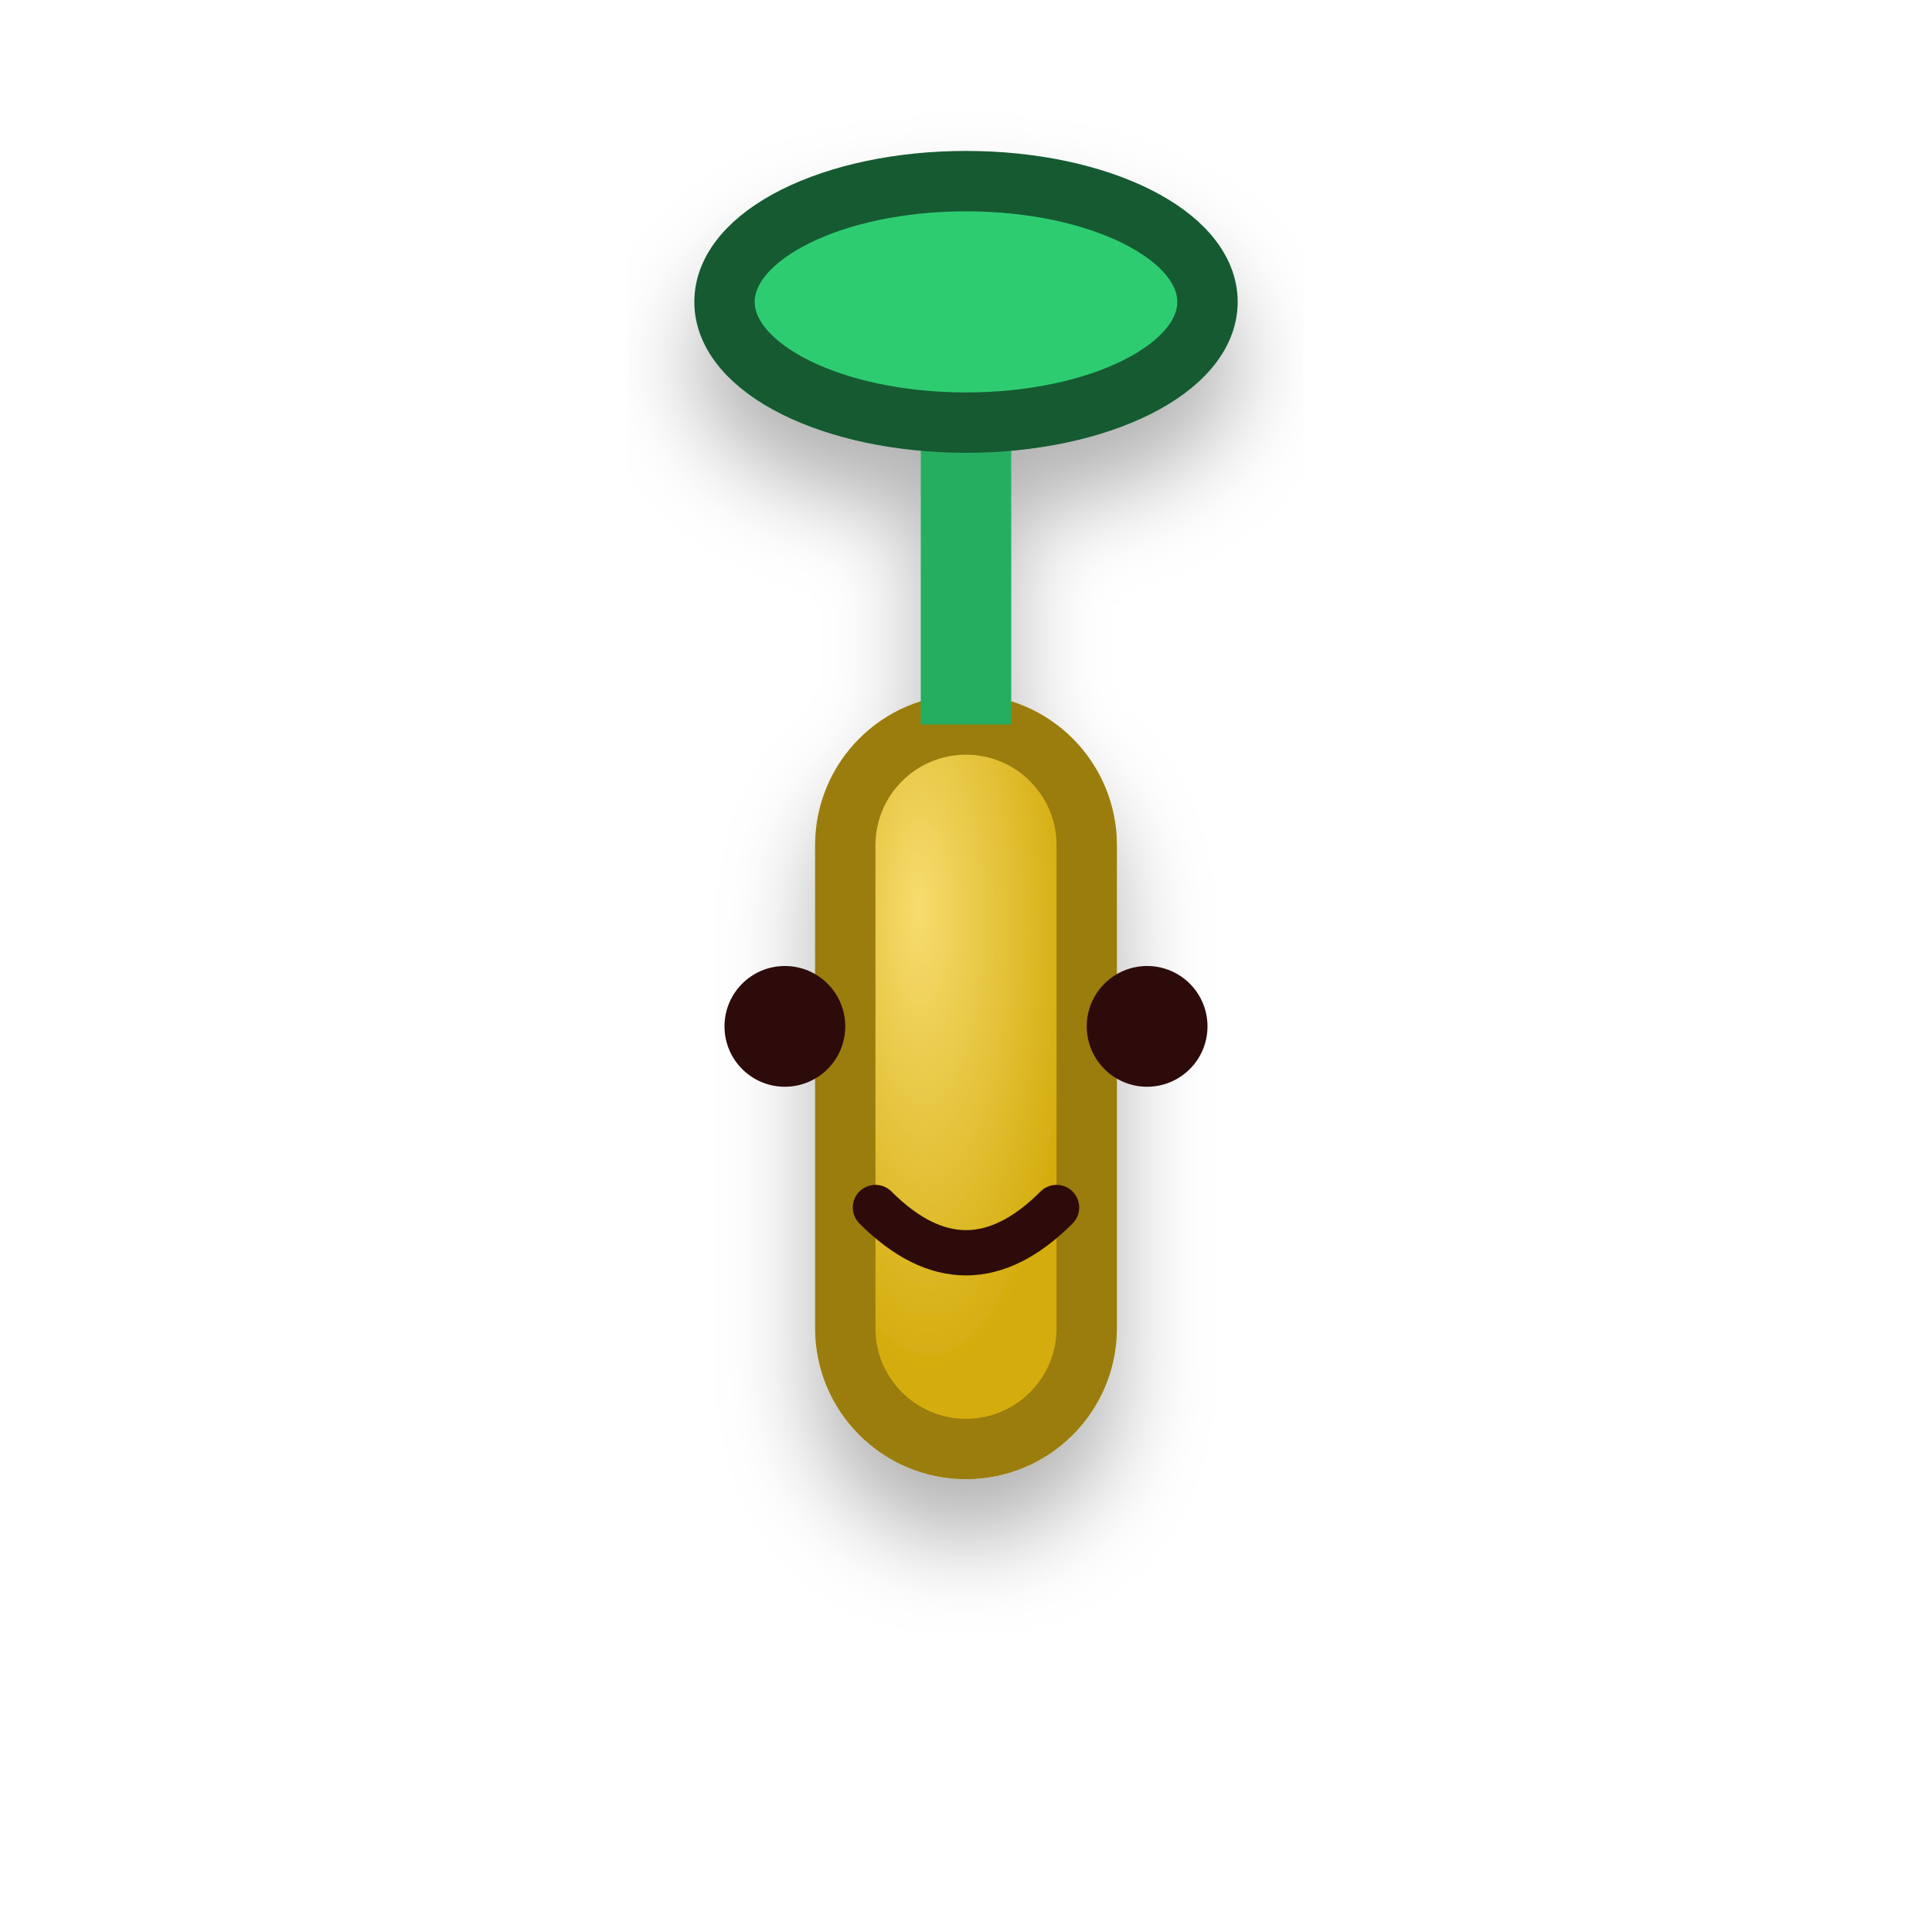
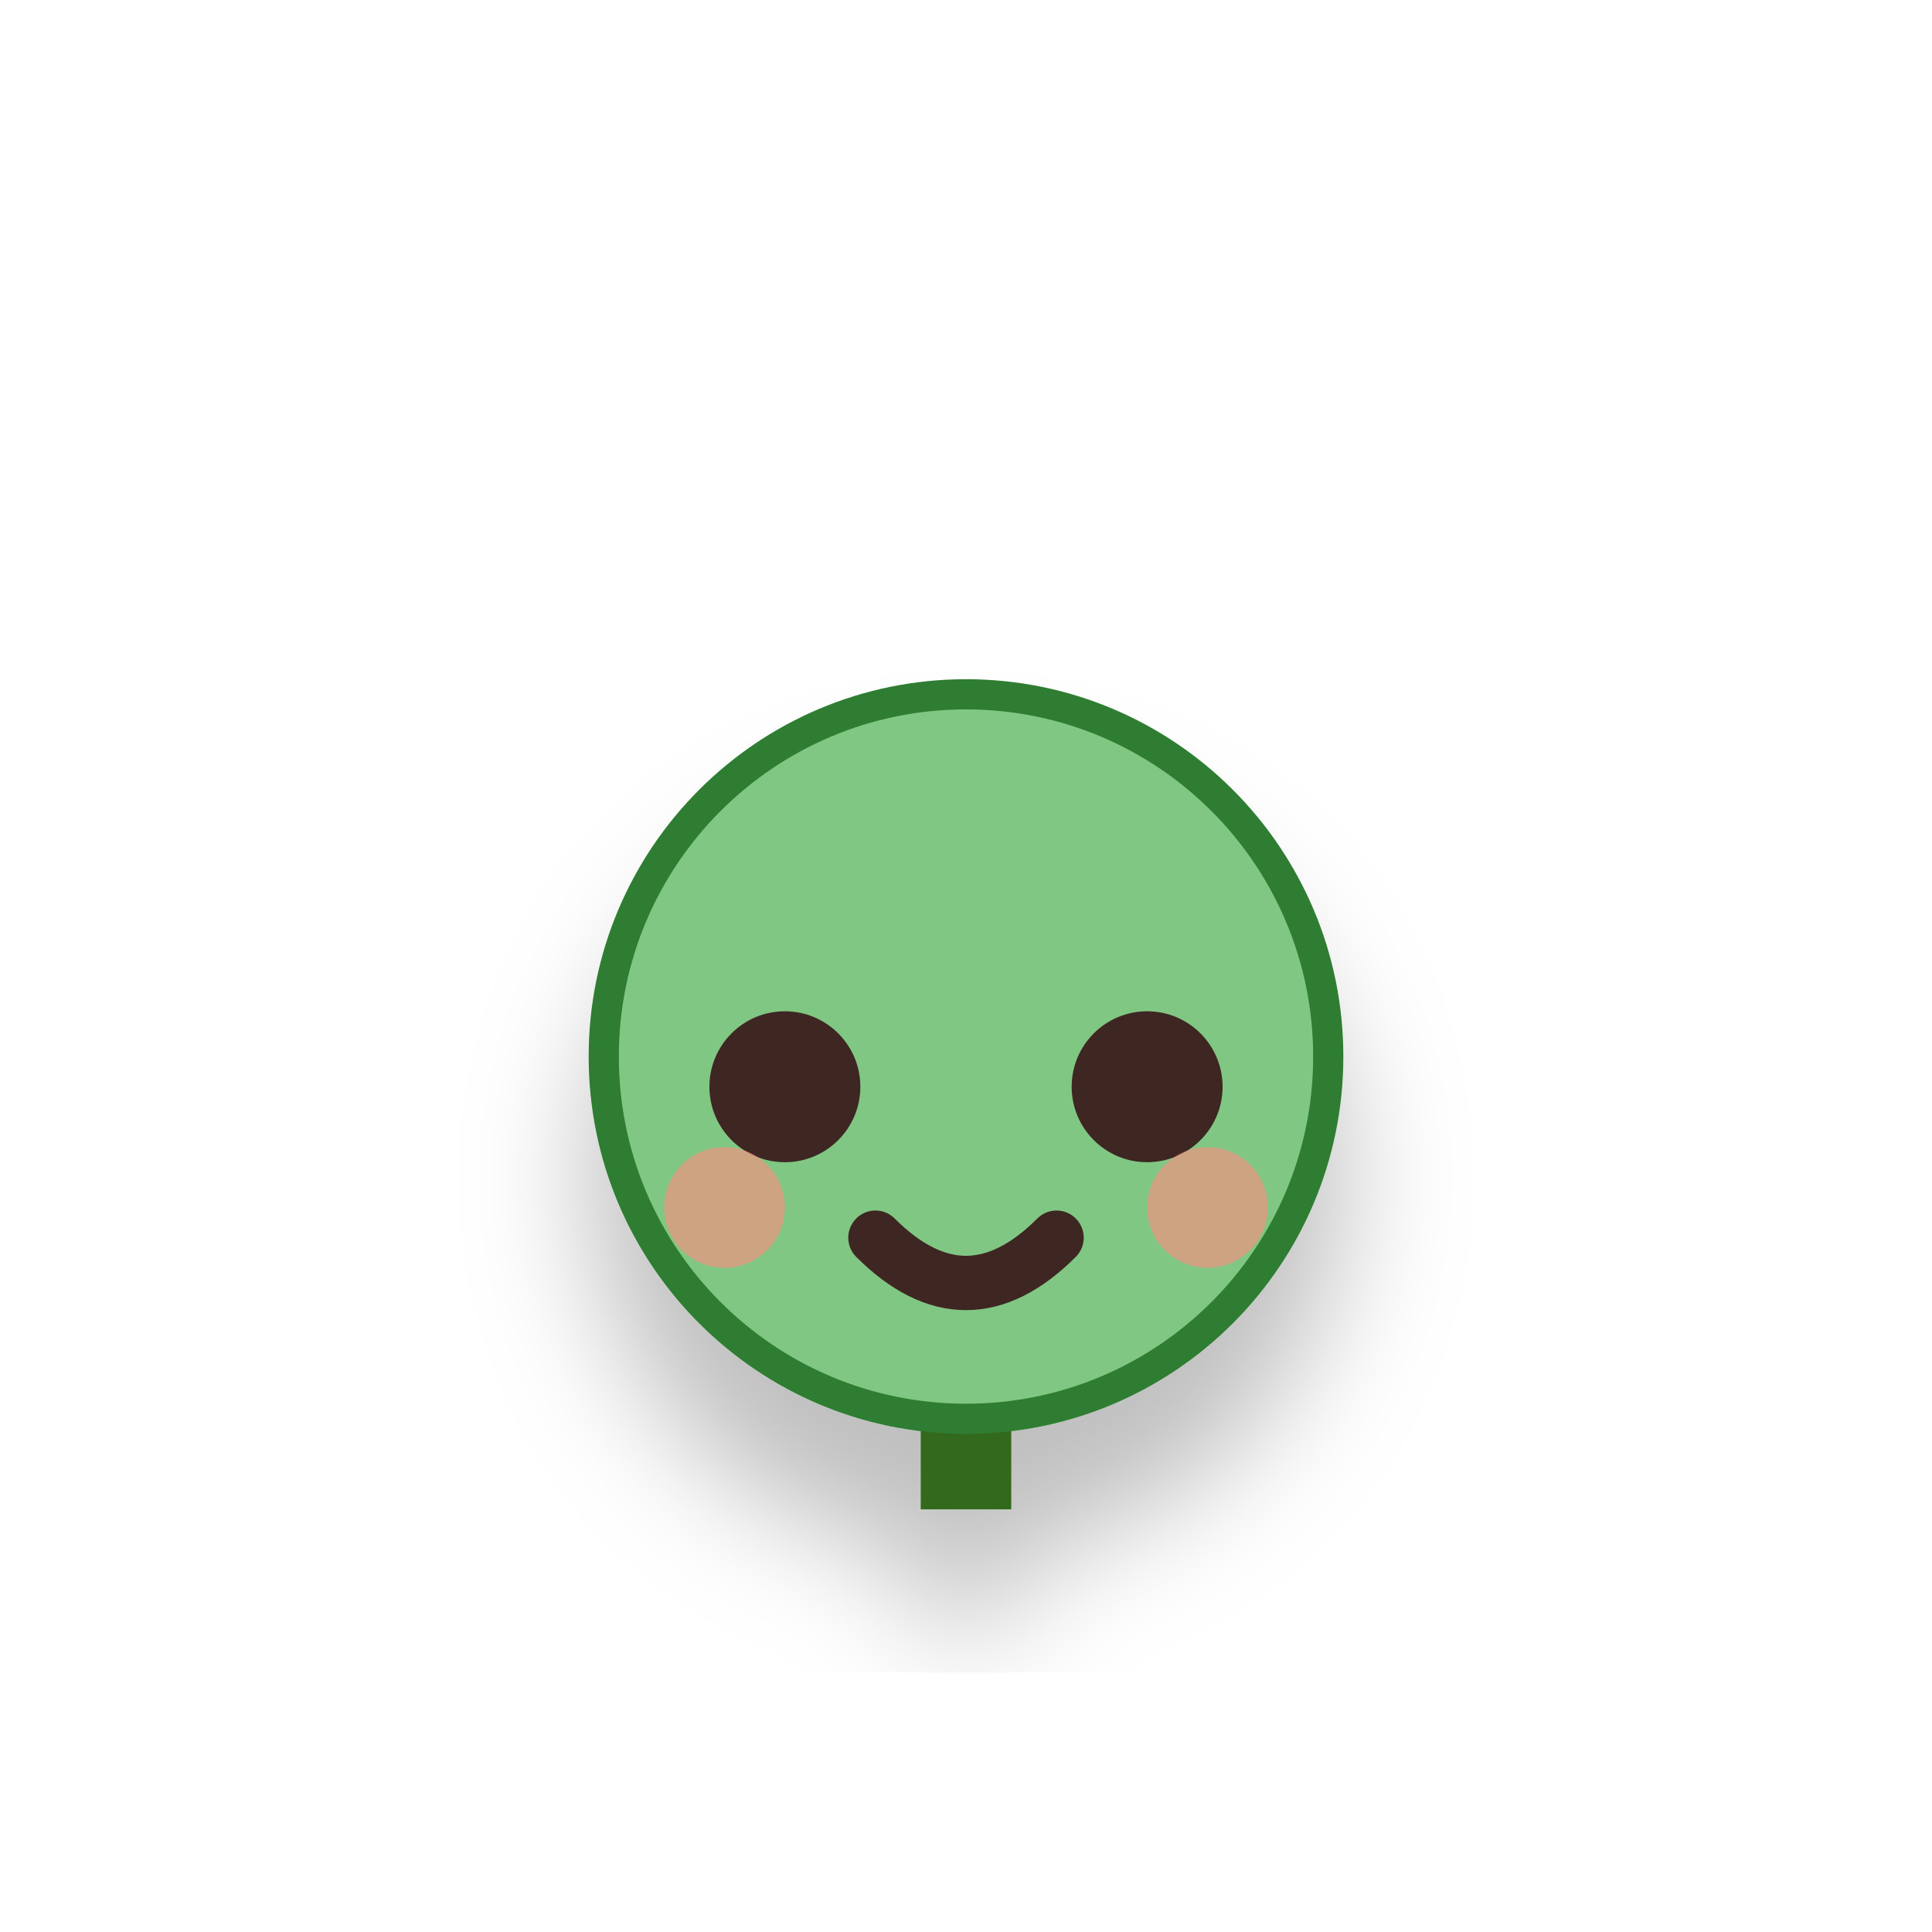
<svg xmlns="http://www.w3.org/2000/svg" width="64" height="64" viewBox="0 0 64 64">
  <defs>
-     <radialGradient id="grad_wheat" cx="35%" cy="30%" r="60%" fx="30%" fy="25%">
+     <radialGradient id="grad_wheat" cx="30%" cy="30%" r="70%" fx="30%" fy="30%">
      <stop offset="0%" stop-color="#F7DC6F" />
      <stop offset="100%" stop-color="#D4AC0D" />
    </radialGradient>
+     <linearGradient id="foliage_wheat" x1="0%" y1="0%" x2="0%" y2="100%">
+       <stop offset="0%" stop-color="#F7DC6F" style="stop-opacity:1" />
+       <stop offset="100%" stop-color="#1B5E20" style="stop-opacity:1" />
+     </linearGradient>
    <filter id="shadow_wheat" x="-20%" y="-20%" width="140%" height="140%">
-       <feDropShadow dx="0" dy="2" stdDeviation="1.5" flood-color="#000000" flood-opacity="0.3" />
+       <feDropShadow dx="0" dy="4" stdDeviation="2" flood-color="#000000" flood-opacity="0.25" />
    </filter>
  </defs>
  <g filter="url(#shadow_wheat)">
-     <rect x="28" y="24" width="8" height="24" rx="4" fill="url(#grad_wheat)" stroke="#9A7D0A" stroke-width="2" stroke-linecap="round" stroke-linejoin="round" />
-     <path d="M32 24 L32 10" stroke="#27AE60" stroke-width="3" />
-     <ellipse cx="32" cy="10" rx="8" ry="4" fill="#2ECC71" stroke="#145A32" stroke-width="2" />
+     <path d="M32 50 L32 30" stroke="#33691E" stroke-width="3" />
+     <circle cx="32" cy="35" r="12" fill="#81C784" stroke="#2E7D32" stroke-width="1" />
  </g>
-   <g fill="#2D0B0B" transform="translate(0, 0)">
-     <circle cx="26" cy="34" r="2" />
-     <circle cx="38" cy="34" r="2" />
-     <path d="M29 40 Q32 43 35 40" fill="none" stroke="#2D0B0B" stroke-width="1.5" stroke-linecap="round" />
+   <g fill="#3E2723" transform="translate(0, 2)">
+     <circle cx="26" cy="34" r="2.5" />
+     <circle cx="38" cy="34" r="2.5" />
+     <path d="M29 39 Q32 42 35 39" fill="none" stroke="#3E2723" stroke-width="1.8" stroke-linecap="round" />
+     <circle cx="24" cy="38" r="2" fill="#FF8A80" opacity="0.6" />
+     <circle cx="40" cy="38" r="2" fill="#FF8A80" opacity="0.6" />
  </g>
</svg>
